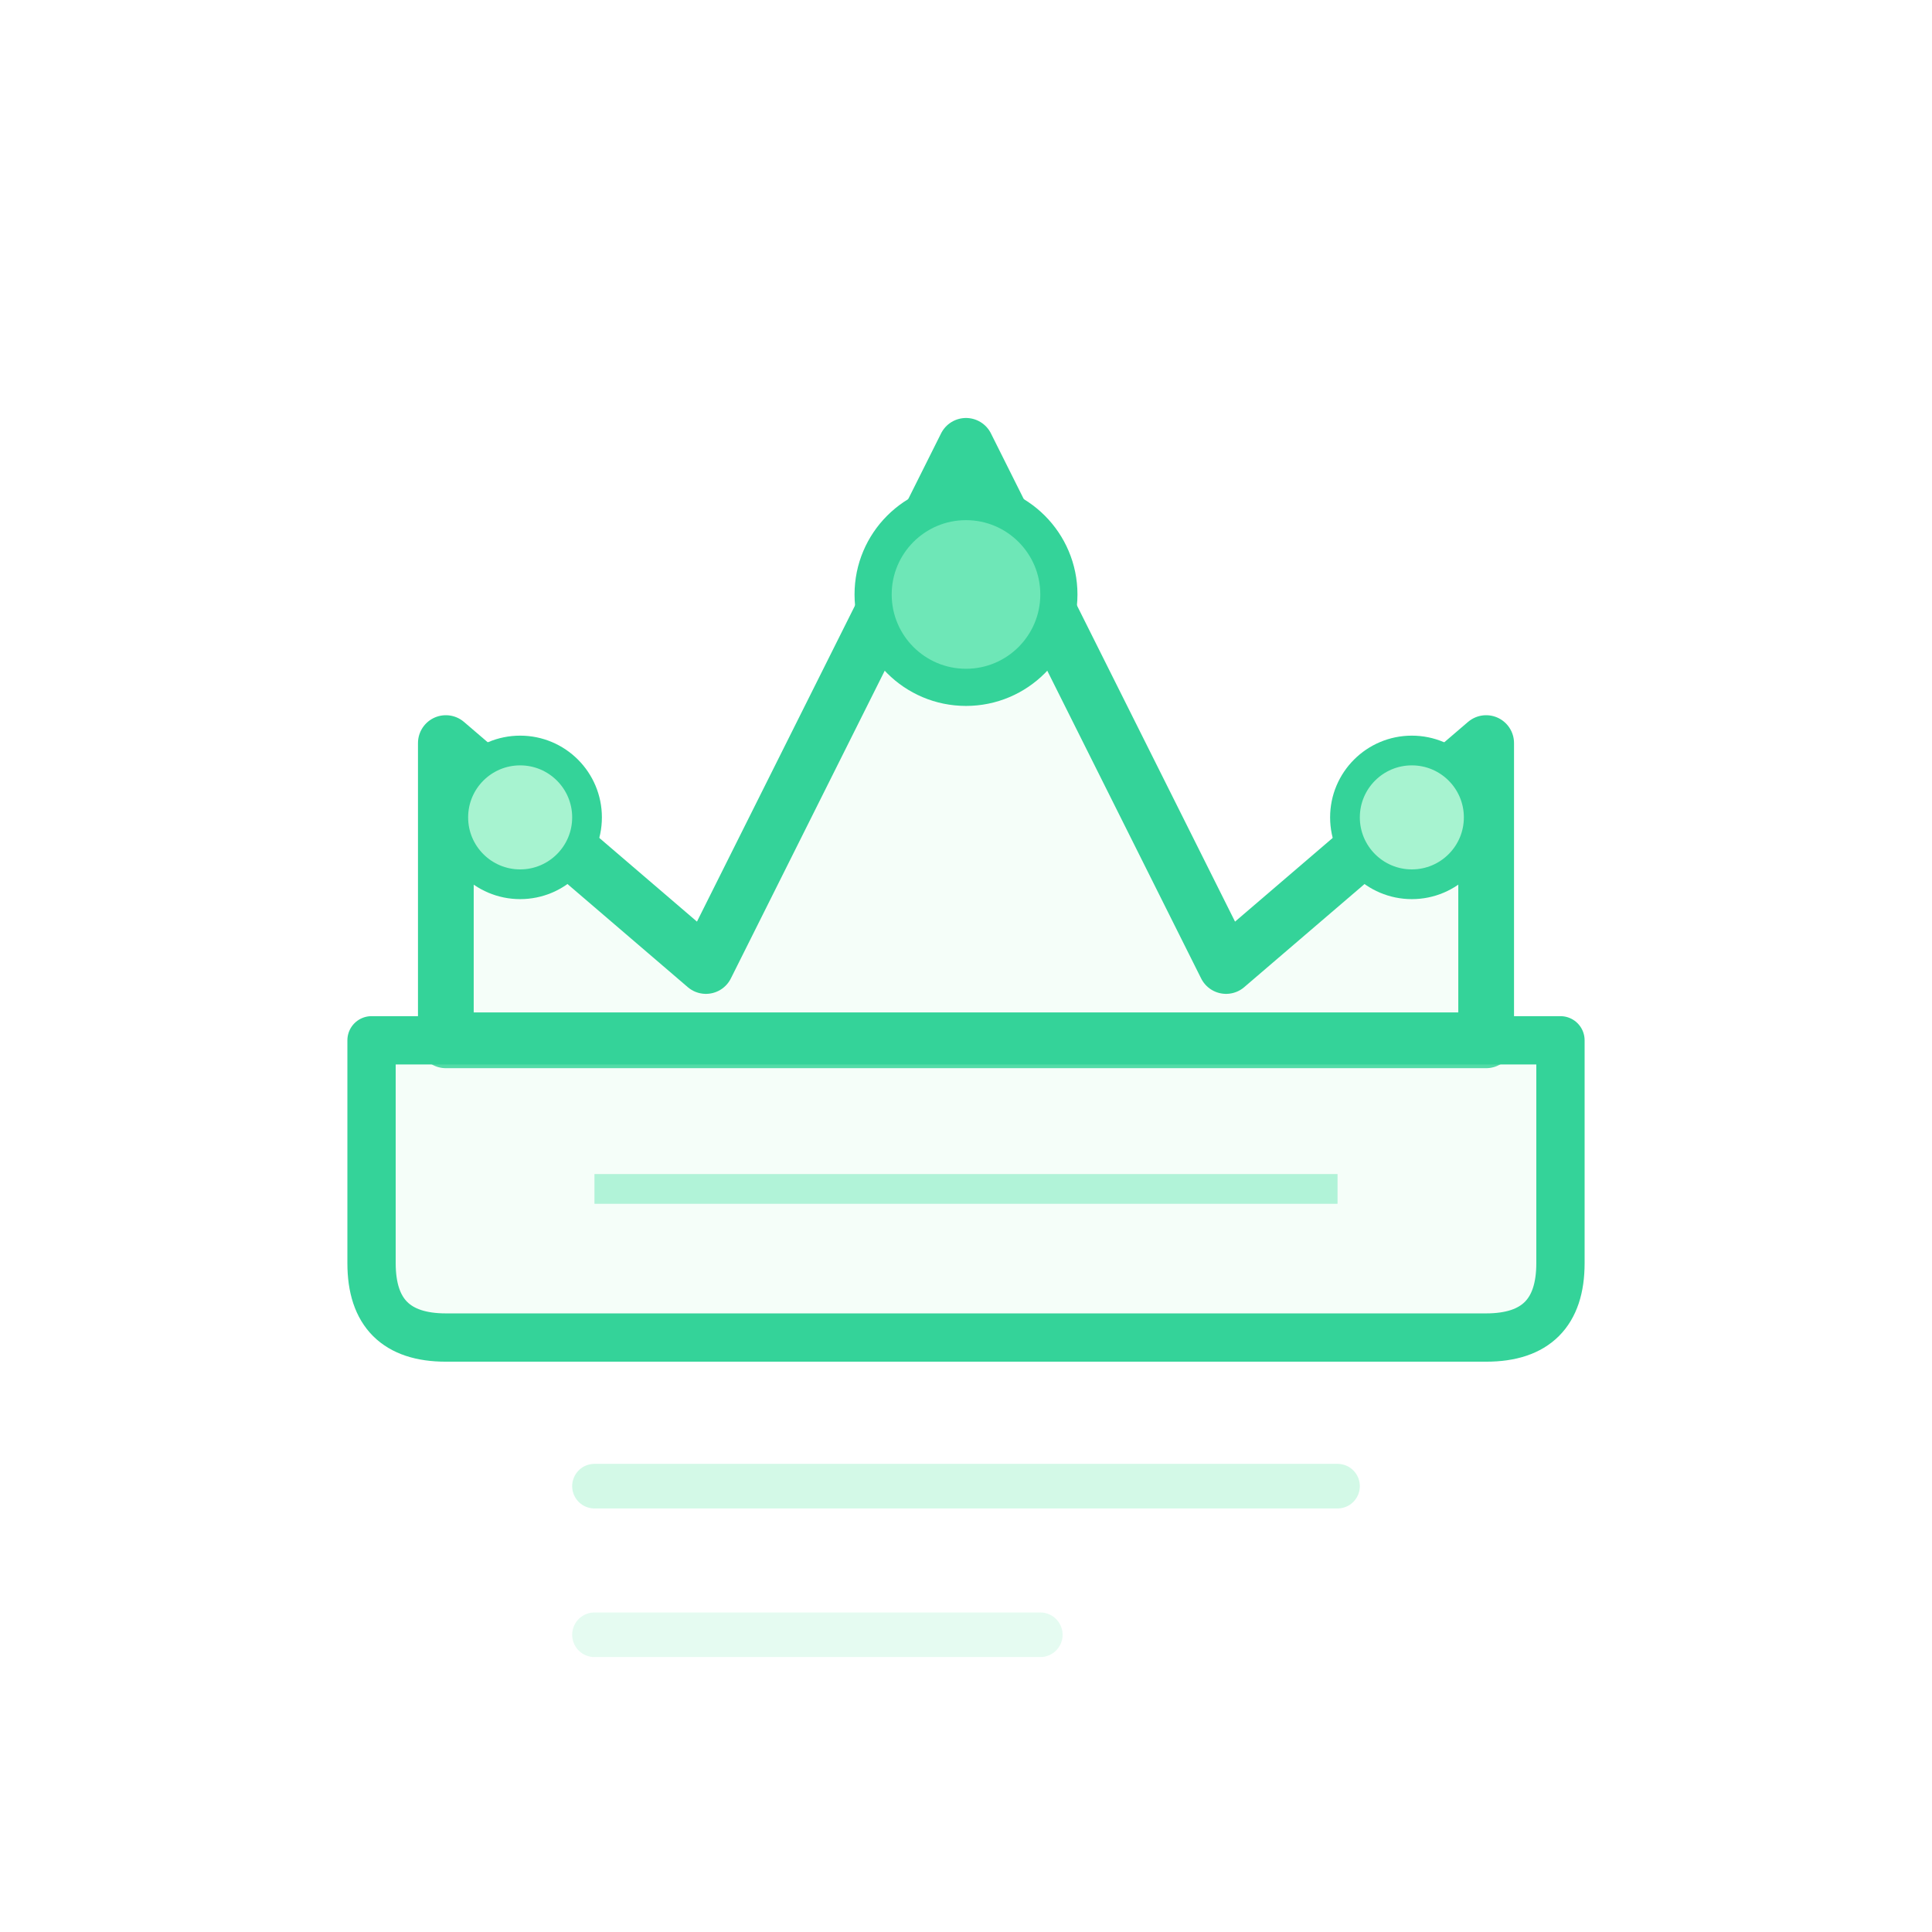
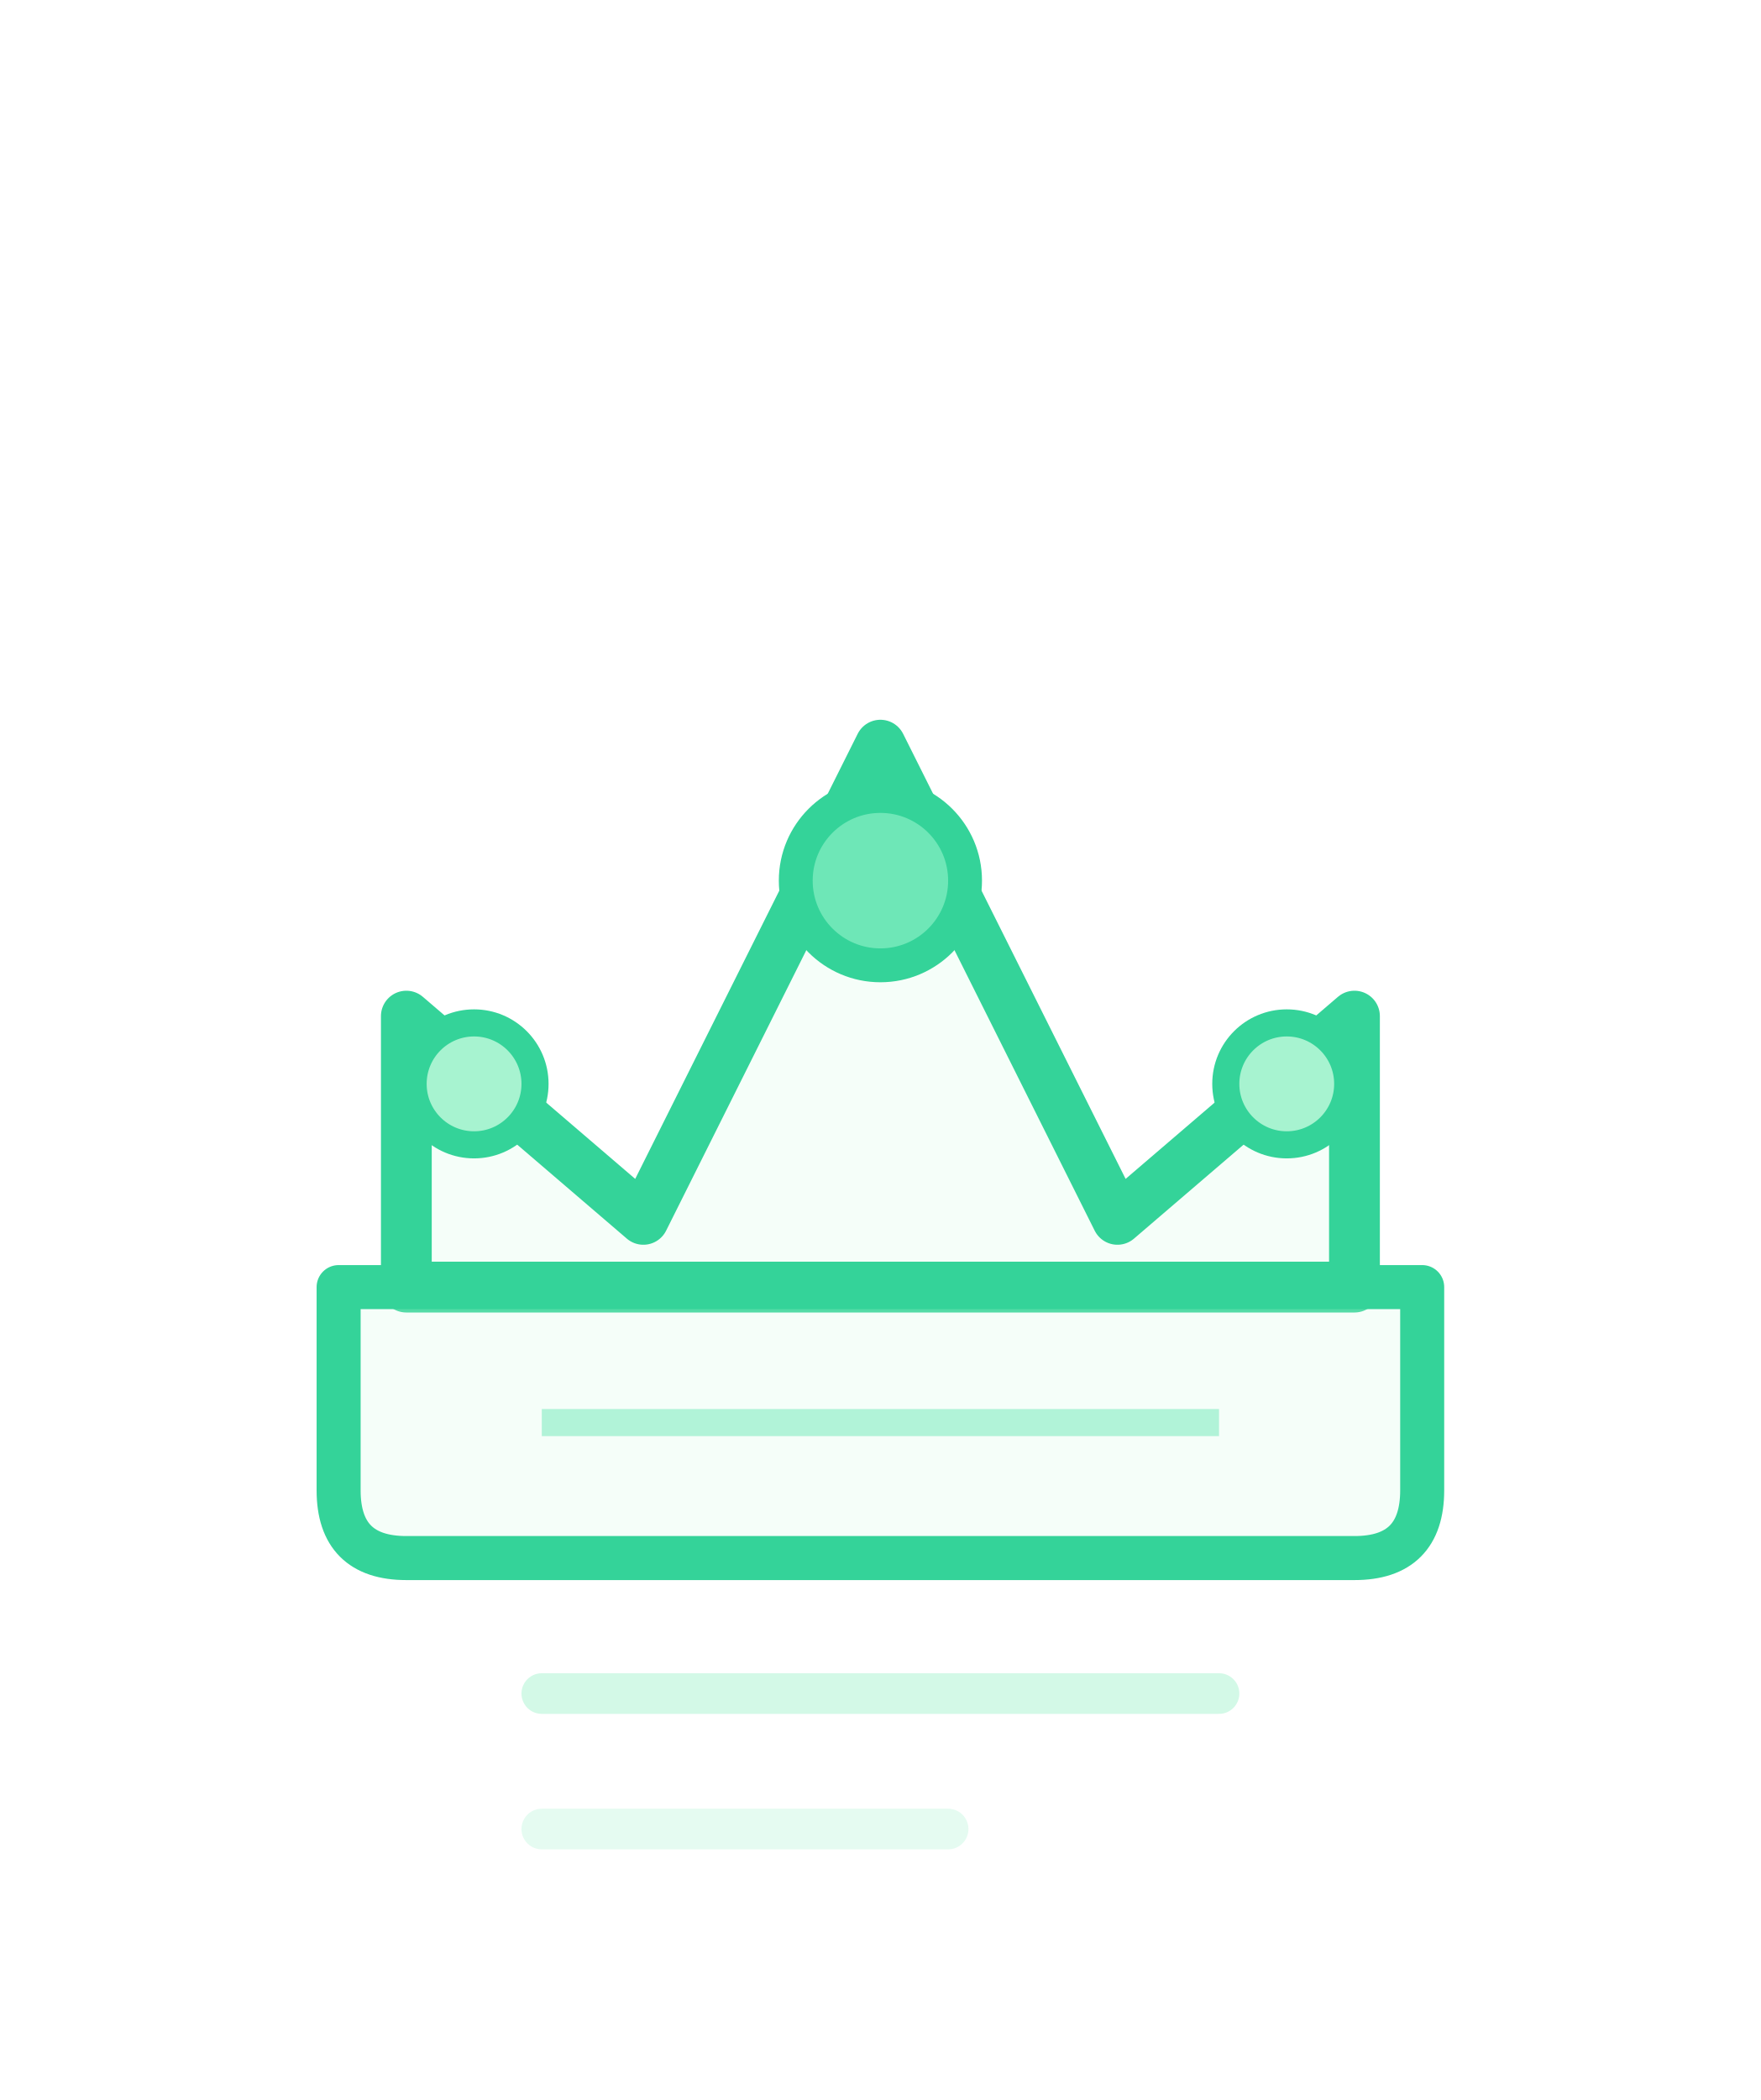
- <svg xmlns="http://www.w3.org/2000/svg" viewBox="0 0 52 52" fill="none">
+ <svg xmlns="http://www.w3.org/2000/svg" viewBox="0 -10 52 62" fill="none">
  <path d="M12 28 L12 20 L19 26 L26 12 L33 26 L40 20 L40 28 Z" fill="#d1fae5" fill-opacity="0.2" stroke="#34d399" stroke-width="1.5" stroke-linejoin="round" />
  <path d="M10 28 L42 28 L42 34 Q42 36 40 36 L12 36 Q10 36 10 34 Z" fill="#d1fae5" fill-opacity="0.2" stroke="#34d399" stroke-width="1.3" stroke-linejoin="round" />
  <circle cx="26" cy="16" r="2.5" fill="#6ee7b7" stroke="#34d399" stroke-width="1" />
  <circle cx="14" cy="22" r="1.8" fill="#a7f3d0" stroke="#34d399" stroke-width="0.8" />
  <circle cx="38" cy="22" r="1.8" fill="#a7f3d0" stroke="#34d399" stroke-width="0.8" />
  <line x1="16" y1="32" x2="36" y2="32" stroke="#6ee7b7" stroke-width="0.8" opacity="0.5" />
  <line x1="16" y1="40" x2="36" y2="40" stroke="#a7f3d0" stroke-width="1.2" stroke-linecap="round" opacity="0.5" />
  <line x1="16" y1="44" x2="28" y2="44" stroke="#a7f3d0" stroke-width="1.2" stroke-linecap="round" opacity="0.3" />
</svg>
